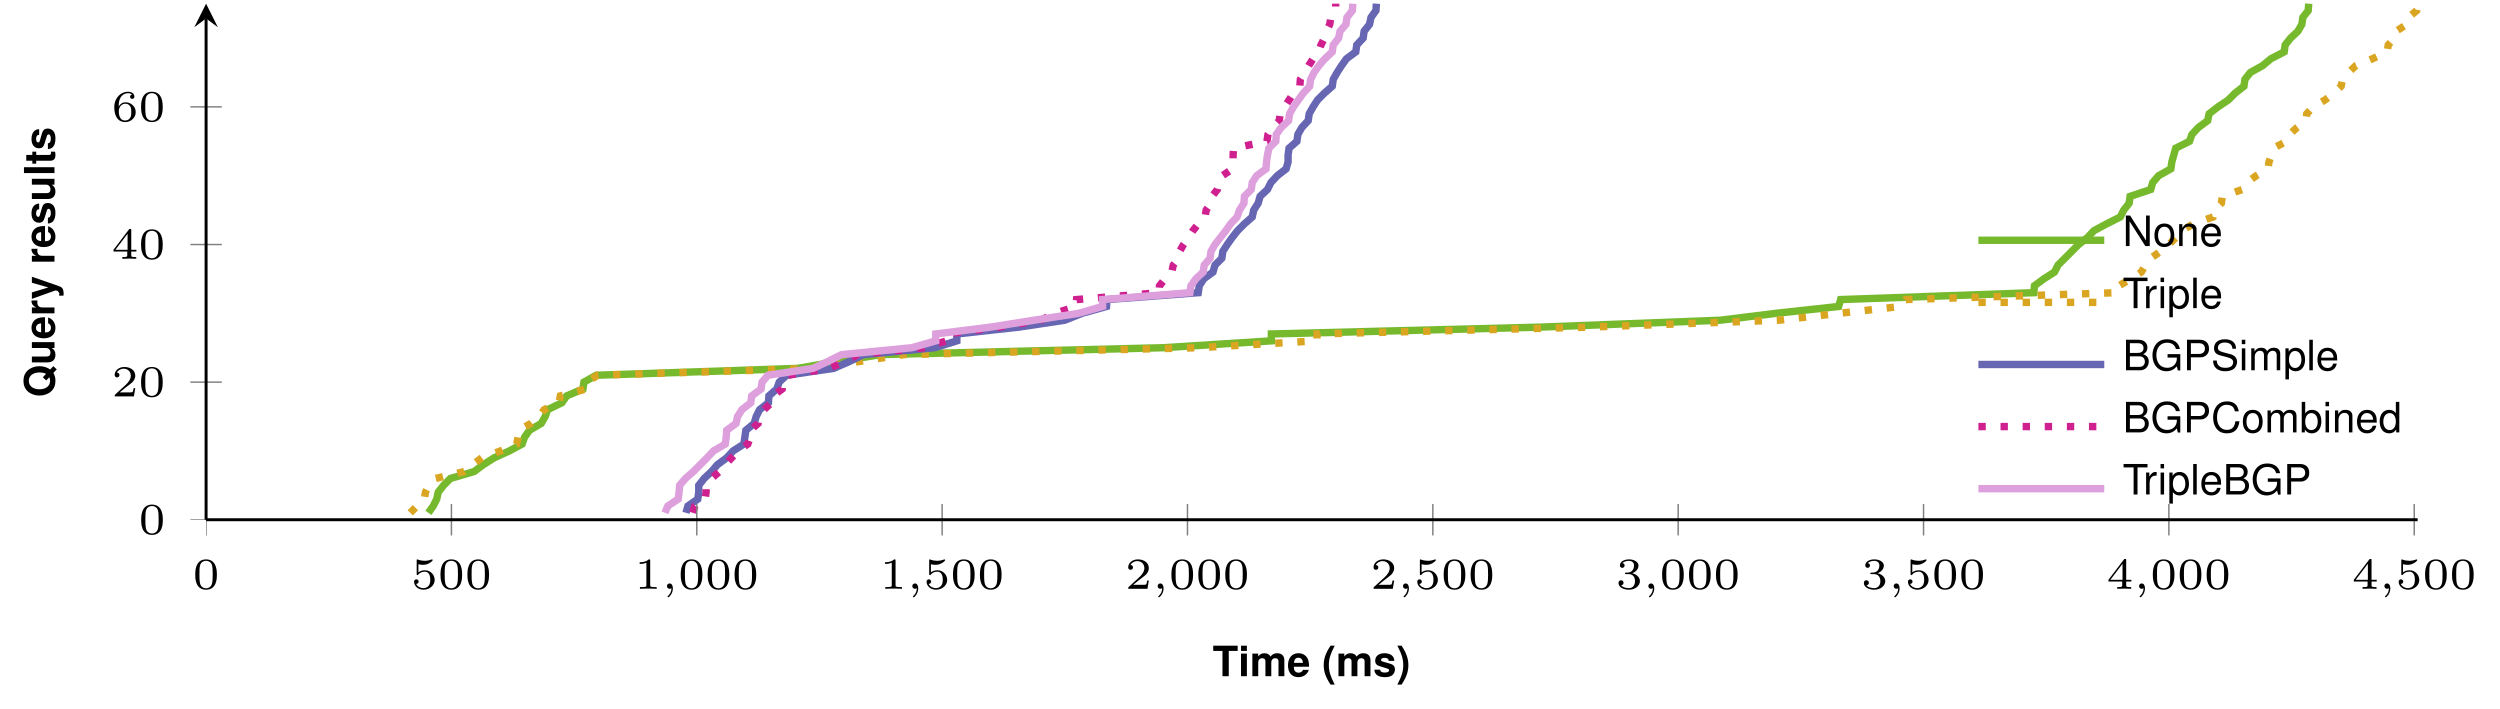
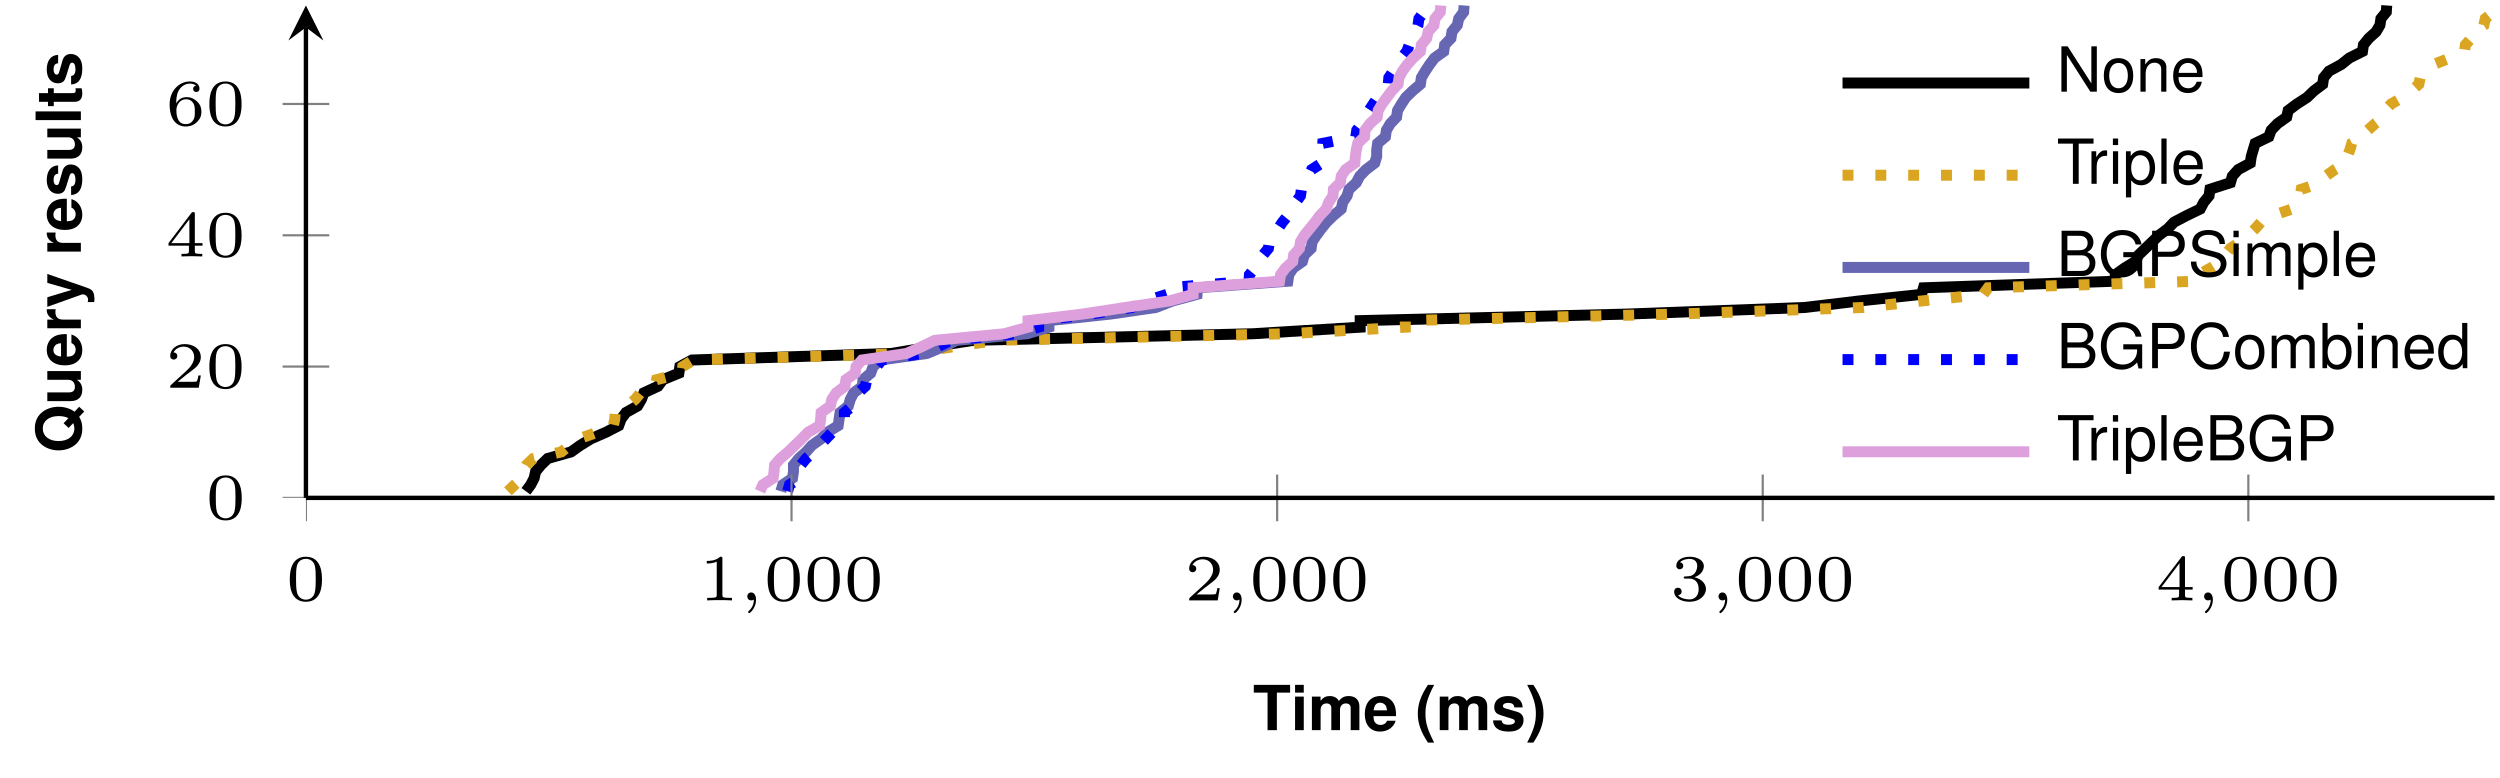
- <svg xmlns="http://www.w3.org/2000/svg" xmlns:xlink="http://www.w3.org/1999/xlink" height="95.735pt" version="1.1" viewBox="0 -95.735 337.863 95.735" width="337.863pt">
+ <svg xmlns="http://www.w3.org/2000/svg" xmlns:xlink="http://www.w3.org/1999/xlink" height="70.823pt" version="1.1" viewBox="0 -70.823 227.603 70.823" width="227.603pt">
  <defs>
    <clipPath id="clip1">
-       <path d="M27.852 116.239H326.734V-236.968H27.852" />
+       <path d="M27.852 116.235H227.106V-212.054H27.852" />
    </clipPath>
    <clipPath id="clip2">
-       <path d="M-113.891 -25.496V-95.238H468.477V-25.496" />
+       <path d="M-113.879 -25.496V-70.324H368.84V-25.496" />
    </clipPath>
    <path d="M1.148 -4.124C0.498 -3.146 0.226 -2.365 0.226 -1.499C0.226 -0.628 0.498 0.153 1.148 1.131H1.714C1.115 -0.034 0.922 -0.668 0.922 -1.499C0.922 -2.325 1.115 -2.97 1.714 -4.124H1.148Z" id="g1-40" />
    <path d="M0.69 1.131C1.341 0.153 1.612 -0.628 1.612 -1.494C1.612 -2.365 1.341 -3.146 0.69 -4.124H0.124C0.724 -2.959 0.917 -2.325 0.917 -1.494C0.917 -0.668 0.724 -0.023 0.124 1.131H0.69Z" id="g1-41" />
    <path d="M3.762 -0.583C4.039 -0.922 4.215 -1.488 4.215 -2.042C4.215 -2.648 4 -3.23 3.638 -3.621C3.281 -4.005 2.817 -4.192 2.229 -4.192S1.177 -4.005 0.82 -3.621C0.458 -3.23 0.243 -2.648 0.243 -2.031S0.458 -0.832 0.82 -0.441C1.177 -0.057 1.646 0.13 2.229 0.13C2.653 0.13 2.97 0.045 3.298 -0.153L3.785 0.306L4.215 -0.153L3.762 -0.583ZM2.716 -1.573L2.286 -1.115L2.721 -0.702C2.591 -0.634 2.404 -0.594 2.223 -0.594C1.544 -0.594 1.092 -1.165 1.092 -2.031S1.544 -3.468 2.229 -3.468C2.919 -3.468 3.366 -2.902 3.366 -2.025C3.366 -1.686 3.304 -1.38 3.179 -1.131L2.716 -1.573Z" id="g1-81" />
    <path d="M2.178 -3.417H3.383V-4.124H0.079V-3.417H1.33V0H2.178V-3.417Z" id="g1-84" />
    <path d="M2.965 -1.279C2.97 -1.346 2.97 -1.375 2.97 -1.414C2.97 -1.72 2.925 -2.003 2.851 -2.218C2.648 -2.772 2.155 -3.106 1.539 -3.106C0.662 -3.106 0.124 -2.472 0.124 -1.448C0.124 -0.47 0.656 0.13 1.522 0.13C2.206 0.13 2.761 -0.26 2.936 -0.86H2.155C2.059 -0.617 1.839 -0.475 1.55 -0.475C1.324 -0.475 1.143 -0.571 1.03 -0.741C0.956 -0.854 0.928 -0.99 0.917 -1.279H2.965ZM0.928 -1.805C0.979 -2.269 1.177 -2.501 1.528 -2.501C1.726 -2.501 1.907 -2.404 2.02 -2.246C2.093 -2.133 2.127 -2.014 2.144 -1.805H0.928Z" id="g1-101" />
    <path d="M1.171 -3.055H0.379V0H1.171V-3.055ZM1.171 -4.124H0.379V-3.417H1.171V-4.124Z" id="g1-105" />
    <path d="M1.171 -4.124H0.379V0H1.171V-4.124Z" id="g1-108" />
    <path d="M0.339 -3.055V0H1.131V-1.833C1.131 -2.206 1.335 -2.433 1.675 -2.433C1.941 -2.433 2.105 -2.28 2.105 -2.037V0H2.897V-1.833C2.897 -2.206 3.1 -2.433 3.44 -2.433C3.706 -2.433 3.87 -2.28 3.87 -2.037V0H4.662V-2.161C4.662 -2.755 4.3 -3.106 3.689 -3.106C3.304 -3.106 3.032 -2.97 2.795 -2.653C2.648 -2.942 2.342 -3.106 1.963 -3.106C1.612 -3.106 1.386 -2.987 1.126 -2.676V-3.055H0.339Z" id="g1-109" />
    <path d="M0.356 -3.055V0H1.148V-1.624C1.148 -2.088 1.38 -2.32 1.844 -2.32C1.929 -2.32 1.986 -2.314 2.093 -2.297V-3.1C2.048 -3.106 2.02 -3.106 1.997 -3.106C1.635 -3.106 1.318 -2.868 1.148 -2.455V-3.055H0.356Z" id="g1-114" />
    <path d="M2.857 -2.071C2.846 -2.716 2.348 -3.106 1.528 -3.106C0.752 -3.106 0.272 -2.716 0.272 -2.088C0.272 -1.884 0.334 -1.709 0.441 -1.59C0.549 -1.482 0.645 -1.431 0.939 -1.335L1.884 -1.041C2.082 -0.979 2.15 -0.917 2.15 -0.792C2.15 -0.605 1.929 -0.492 1.561 -0.492C1.358 -0.492 1.194 -0.532 1.092 -0.6C1.007 -0.662 0.973 -0.724 0.939 -0.888H0.164C0.187 -0.221 0.679 0.13 1.607 0.13C2.031 0.13 2.354 0.04 2.58 -0.141S2.942 -0.605 2.942 -0.905C2.942 -1.301 2.744 -1.556 2.342 -1.675L1.341 -1.963C1.12 -2.031 1.064 -2.076 1.064 -2.201C1.064 -2.37 1.245 -2.484 1.522 -2.484C1.901 -2.484 2.088 -2.348 2.093 -2.071H2.857Z" id="g1-115" />
    <path d="M1.703 -2.993H1.262V-3.813H0.47V-2.993H0.079V-2.467H0.47V-0.588C0.47 -0.107 0.724 0.13 1.245 0.13C1.42 0.13 1.561 0.113 1.703 0.068V-0.487C1.624 -0.475 1.578 -0.47 1.522 -0.47C1.313 -0.47 1.262 -0.532 1.262 -0.803V-2.467H1.703V-2.993Z" id="g1-116" />
    <path d="M3.061 0V-3.055H2.269V-1.143C2.269 -0.781 2.014 -0.543 1.629 -0.543C1.29 -0.543 1.12 -0.724 1.12 -1.092V-3.055H0.328V-0.928C0.328 -0.255 0.702 0.13 1.352 0.13C1.765 0.13 2.042 -0.023 2.269 -0.362V0H3.061Z" id="g1-117" />
    <path d="M2.229 -3.055L1.595 -0.832L0.922 -3.055H0.051L1.188 0.124V0.13V0.147C1.188 0.436 0.973 0.656 0.696 0.656C0.634 0.656 0.588 0.651 0.487 0.622V1.216C0.605 1.233 0.673 1.239 0.769 1.239C0.967 1.239 1.205 1.199 1.341 1.143C1.561 1.052 1.658 0.922 1.788 0.56L3.044 -3.055H2.229Z" id="g1-121" />
    <path d="M1.375 -0.084C1.375 0.484 1.076 0.813 0.927 0.944C0.867 1.004 0.849 1.016 0.849 1.052C0.849 1.106 0.903 1.16 0.95 1.16C1.034 1.16 1.572 0.681 1.572 -0.054C1.572 -0.43 1.417 -0.723 1.13 -0.723C0.897 -0.723 0.771 -0.538 0.771 -0.365C0.771 -0.185 0.897 0 1.136 0C1.225 0 1.309 -0.024 1.375 -0.084Z" id="g2-59" />
+     <path d="M3.288 -1.907C3.288 -2.343 3.288 -3.975 1.823 -3.975S0.359 -2.343 0.359 -1.907C0.359 -1.476 0.359 0.126 1.823 0.126S3.288 -1.476 3.288 -1.907ZM1.823 -0.066C1.572 -0.066 1.166 -0.185 1.022 -0.681C0.927 -1.028 0.927 -1.614 0.927 -1.985C0.927 -2.385 0.927 -2.845 1.01 -3.168C1.16 -3.706 1.614 -3.784 1.823 -3.784C2.098 -3.784 2.493 -3.652 2.624 -3.198C2.714 -2.881 2.72 -2.445 2.72 -1.985C2.72 -1.602 2.72 -0.998 2.618 -0.664C2.451 -0.143 2.02 -0.066 1.823 -0.066Z" id="g3-48" />
+     <path d="M2.146 -3.796C2.146 -3.975 2.122 -3.975 1.943 -3.975C1.548 -3.593 0.938 -3.593 0.723 -3.593V-3.359C0.879 -3.359 1.273 -3.359 1.632 -3.527V-0.508C1.632 -0.311 1.632 -0.233 1.016 -0.233H0.759V0C1.088 -0.024 1.554 -0.024 1.889 -0.024S2.69 -0.024 3.019 0V-0.233H2.762C2.146 -0.233 2.146 -0.311 2.146 -0.508V-3.796Z" id="g3-49" />
+     <path d="M3.216 -1.118H2.995C2.983 -1.034 2.923 -0.64 2.833 -0.574C2.792 -0.538 2.307 -0.538 2.224 -0.538H1.106L1.871 -1.16C2.074 -1.321 2.606 -1.704 2.792 -1.883C2.971 -2.062 3.216 -2.367 3.216 -2.792C3.216 -3.539 2.54 -3.975 1.739 -3.975C0.968 -3.975 0.43 -3.467 0.43 -2.905C0.43 -2.6 0.687 -2.564 0.753 -2.564C0.903 -2.564 1.076 -2.672 1.076 -2.887C1.076 -3.019 0.998 -3.21 0.735 -3.21C0.873 -3.515 1.237 -3.742 1.65 -3.742C2.277 -3.742 2.612 -3.276 2.612 -2.792C2.612 -2.367 2.331 -1.931 1.913 -1.548L0.496 -0.251C0.436 -0.191 0.43 -0.185 0.43 0H3.031L3.216 -1.118Z" id="g3-50" />
+     <path d="M1.757 -1.985C2.265 -1.985 2.606 -1.644 2.606 -1.034C2.606 -0.377 2.212 -0.09 1.775 -0.09C1.614 -0.09 0.998 -0.126 0.729 -0.472C0.962 -0.496 1.058 -0.652 1.058 -0.813C1.058 -1.016 0.915 -1.154 0.717 -1.154C0.556 -1.154 0.377 -1.052 0.377 -0.801C0.377 -0.209 1.034 0.126 1.793 0.126C2.678 0.126 3.27 -0.442 3.27 -1.034C3.27 -1.47 2.935 -1.931 2.224 -2.11C2.696 -2.265 3.078 -2.648 3.078 -3.138C3.078 -3.616 2.517 -3.975 1.799 -3.975C1.1 -3.975 0.568 -3.652 0.568 -3.162C0.568 -2.905 0.765 -2.833 0.885 -2.833C1.04 -2.833 1.201 -2.941 1.201 -3.15C1.201 -3.335 1.07 -3.443 0.909 -3.467C1.19 -3.778 1.734 -3.778 1.787 -3.778C2.092 -3.778 2.475 -3.634 2.475 -3.138C2.475 -2.809 2.289 -2.236 1.692 -2.2C1.584 -2.194 1.423 -2.182 1.369 -2.182C1.309 -2.176 1.243 -2.17 1.243 -2.08C1.243 -1.985 1.309 -1.985 1.411 -1.985H1.757Z" id="g3-51" />
+     <path d="M3.371 -0.98V-1.213H2.672V-3.856C2.672 -3.993 2.672 -4.035 2.523 -4.035C2.415 -4.035 2.403 -4.017 2.349 -3.945L0.275 -1.213V-0.98H2.134V-0.502C2.134 -0.305 2.134 -0.233 1.632 -0.233H1.459V0C1.578 -0.006 2.14 -0.024 2.403 -0.024S3.228 -0.006 3.347 0V-0.233H3.174C2.672 -0.233 2.672 -0.305 2.672 -0.502V-0.98H3.371ZM2.176 -3.383V-1.213H0.532L2.176 -3.383Z" id="g3-52" />
+     <path d="M0.974 -1.979C0.98 -2.277 0.992 -2.774 1.201 -3.144C1.465 -3.599 1.859 -3.778 2.218 -3.778C2.355 -3.778 2.63 -3.754 2.774 -3.587C2.552 -3.551 2.517 -3.395 2.517 -3.3C2.517 -3.144 2.624 -3.013 2.803 -3.013S3.096 -3.126 3.096 -3.312C3.096 -3.676 2.821 -3.975 2.212 -3.975C1.285 -3.975 0.377 -3.168 0.377 -1.895C0.377 -0.442 1.052 0.126 1.841 0.126C2.074 0.126 2.481 0.09 2.845 -0.263C3.037 -0.454 3.27 -0.693 3.27 -1.219C3.27 -1.423 3.246 -1.805 2.881 -2.146C2.672 -2.337 2.409 -2.546 1.901 -2.546C1.482 -2.546 1.178 -2.331 0.974 -1.979ZM1.835 -0.09C0.992 -0.09 0.992 -1.118 0.992 -1.351C0.992 -1.865 1.333 -2.355 1.871 -2.355C2.182 -2.355 2.361 -2.23 2.505 -2.038C2.672 -1.805 2.672 -1.536 2.672 -1.219C2.672 -0.807 2.66 -0.604 2.457 -0.365C2.313 -0.185 2.122 -0.09 1.835 -0.09Z" id="g3-54" />
    <path d="M0.447 0H2.308C2.699 0 2.987 -0.107 3.208 -0.345C3.411 -0.56 3.525 -0.854 3.525 -1.177C3.525 -1.675 3.298 -1.974 2.772 -2.178C3.146 -2.354 3.344 -2.659 3.344 -3.078C3.344 -3.378 3.23 -3.643 3.015 -3.836C2.8 -4.034 2.518 -4.124 2.122 -4.124H0.447V0ZM0.973 -2.348V-3.66H1.991C2.286 -3.66 2.45 -3.621 2.591 -3.513C2.738 -3.4 2.817 -3.23 2.817 -3.004C2.817 -2.783 2.738 -2.608 2.591 -2.495C2.45 -2.387 2.286 -2.348 1.991 -2.348H0.973ZM0.973 -0.464V-1.884H2.257C2.512 -1.884 2.682 -1.822 2.806 -1.686C2.931 -1.556 2.998 -1.375 2.998 -1.171C2.998 -0.973 2.931 -0.792 2.806 -0.662C2.682 -0.526 2.512 -0.464 2.257 -0.464H0.973Z" id="g5-66" />
    <path d="M3.745 -2.846C3.581 -3.751 3.061 -4.192 2.155 -4.192C1.601 -4.192 1.154 -4.017 0.849 -3.677C0.475 -3.27 0.272 -2.682 0.272 -2.014C0.272 -1.335 0.481 -0.752 0.871 -0.351C1.188 -0.023 1.595 0.13 2.133 0.13C3.14 0.13 3.706 -0.413 3.83 -1.505H3.287C3.242 -1.222 3.185 -1.03 3.1 -0.866C2.931 -0.526 2.58 -0.334 2.139 -0.334C1.318 -0.334 0.798 -0.99 0.798 -2.02C0.798 -3.078 1.296 -3.728 2.093 -3.728C2.427 -3.728 2.738 -3.626 2.908 -3.468C3.061 -3.327 3.146 -3.151 3.208 -2.846H3.745Z" id="g5-67" />
    <path d="M4.011 -2.178H2.291V-1.714H3.547V-1.601C3.547 -0.866 3.004 -0.334 2.252 -0.334C1.833 -0.334 1.454 -0.487 1.211 -0.752C0.939 -1.047 0.775 -1.539 0.775 -2.048C0.775 -3.061 1.352 -3.728 2.223 -3.728C2.851 -3.728 3.304 -3.406 3.417 -2.874H3.955C3.807 -3.711 3.174 -4.192 2.229 -4.192C1.726 -4.192 1.318 -4.062 0.996 -3.796C0.52 -3.4 0.249 -2.761 0.249 -2.02C0.249 -0.752 1.024 0.13 2.139 0.13C2.699 0.13 3.146 -0.079 3.547 -0.526L3.677 0.023H4.011V-2.178Z" id="g5-71" />
    <path d="M3.655 -4.124H3.157V-0.752L1.001 -4.124H0.43V0H0.928V-3.344L3.061 0H3.655V-4.124Z" id="g5-78" />
    <path d="M1.041 -1.748H2.337C2.659 -1.748 2.914 -1.844 3.134 -2.042C3.383 -2.269 3.491 -2.535 3.491 -2.914C3.491 -3.689 3.032 -4.124 2.218 -4.124H0.515V0H1.041V-1.748ZM1.041 -2.212V-3.66H2.139C2.642 -3.66 2.942 -3.389 2.942 -2.936S2.642 -2.212 2.139 -2.212H1.041Z" id="g5-80" />
    <path d="M3.372 -2.914C3.366 -3.723 2.812 -4.192 1.861 -4.192C0.956 -4.192 0.396 -3.728 0.396 -2.981C0.396 -2.478 0.662 -2.161 1.205 -2.02L2.229 -1.748C2.75 -1.612 2.987 -1.403 2.987 -1.081C2.987 -0.86 2.868 -0.634 2.693 -0.509C2.529 -0.396 2.269 -0.334 1.935 -0.334C1.488 -0.334 1.182 -0.441 0.984 -0.679C0.832 -0.86 0.764 -1.058 0.769 -1.313H0.272C0.277 -0.933 0.351 -0.685 0.515 -0.458C0.798 -0.074 1.273 0.13 1.901 0.13C2.393 0.13 2.795 0.017 3.061 -0.187C3.338 -0.407 3.513 -0.775 3.513 -1.131C3.513 -1.641 3.196 -2.014 2.636 -2.167L1.601 -2.444C1.103 -2.58 0.922 -2.738 0.922 -3.055C0.922 -3.474 1.29 -3.751 1.844 -3.751C2.501 -3.751 2.868 -3.451 2.874 -2.914H3.372Z" id="g5-83" />
    <path d="M2.003 -3.66H3.355V-4.124H0.119V-3.66H1.477V0H2.003V-3.66Z" id="g5-84" />
    <path d="M0.306 -4.124V0H0.73V-0.379C0.956 -0.034 1.256 0.13 1.669 0.13C2.45 0.13 2.959 -0.509 2.959 -1.494C2.959 -2.455 2.472 -3.049 1.692 -3.049C1.284 -3.049 0.996 -2.897 0.775 -2.563V-4.124H0.306ZM1.601 -2.608C2.127 -2.608 2.467 -2.15 2.467 -1.443C2.467 -0.769 2.116 -0.311 1.601 -0.311C1.103 -0.311 0.775 -0.764 0.775 -1.46S1.103 -2.608 1.601 -2.608Z" id="g5-98" />
    <path d="M2.8 -4.124H2.331V-2.591C2.133 -2.891 1.816 -3.049 1.42 -3.049C0.651 -3.049 0.147 -2.433 0.147 -1.488C0.147 -0.487 0.639 0.13 1.437 0.13C1.844 0.13 2.127 -0.023 2.382 -0.39V0H2.8V-4.124ZM1.499 -2.608C2.008 -2.608 2.331 -2.155 2.331 -1.448C2.331 -0.764 2.003 -0.311 1.505 -0.311C0.984 -0.311 0.639 -0.769 0.639 -1.46S0.984 -2.608 1.499 -2.608Z" id="g5-100" />
    <path d="M2.902 -1.324C2.902 -1.776 2.868 -2.048 2.783 -2.269C2.591 -2.755 2.139 -3.049 1.584 -3.049C0.758 -3.049 0.226 -2.416 0.226 -1.443S0.741 0.13 1.573 0.13C2.252 0.13 2.721 -0.255 2.84 -0.9H2.365C2.235 -0.509 1.969 -0.306 1.59 -0.306C1.29 -0.306 1.035 -0.441 0.877 -0.69C0.764 -0.86 0.724 -1.03 0.718 -1.324H2.902ZM0.73 -1.709C0.769 -2.257 1.103 -2.614 1.578 -2.614C2.042 -2.614 2.399 -2.229 2.399 -1.742C2.399 -1.731 2.399 -1.72 2.393 -1.709H0.73Z" id="g5-101" />
    <path d="M0.849 -2.965H0.379V0H0.849V-2.965ZM0.849 -4.124H0.373V-3.53H0.849V-4.124Z" id="g5-105" />
    <path d="M0.86 -4.124H0.385V0H0.86V-4.124Z" id="g5-108" />
    <path d="M0.396 -2.965V0H0.871V-1.861C0.871 -2.291 1.182 -2.636 1.567 -2.636C1.918 -2.636 2.116 -2.421 2.116 -2.042V0H2.591V-1.861C2.591 -2.291 2.902 -2.636 3.287 -2.636C3.632 -2.636 3.836 -2.416 3.836 -2.042V0H4.311V-2.223C4.311 -2.755 4.005 -3.049 3.451 -3.049C3.055 -3.049 2.817 -2.931 2.54 -2.597C2.365 -2.914 2.127 -3.049 1.742 -3.049C1.346 -3.049 1.086 -2.902 0.832 -2.546V-2.965H0.396Z" id="g5-109" />
    <path d="M0.396 -2.965V0H0.871V-1.635C0.871 -2.24 1.188 -2.636 1.675 -2.636C2.048 -2.636 2.286 -2.41 2.286 -2.054V0H2.755V-2.24C2.755 -2.733 2.387 -3.049 1.816 -3.049C1.375 -3.049 1.092 -2.88 0.832 -2.467V-2.965H0.396Z" id="g5-110" />
    <path d="M1.539 -3.049C0.707 -3.049 0.204 -2.455 0.204 -1.46S0.702 0.13 1.544 0.13C2.376 0.13 2.885 -0.464 2.885 -1.437C2.885 -2.461 2.393 -3.049 1.539 -3.049ZM1.544 -2.614C2.076 -2.614 2.393 -2.178 2.393 -1.443C2.393 -0.747 2.065 -0.306 1.544 -0.306C1.018 -0.306 0.696 -0.741 0.696 -1.46C0.696 -2.172 1.018 -2.614 1.544 -2.614Z" id="g5-111" />
    <path d="M0.306 1.233H0.781V-0.311C1.03 -0.006 1.307 0.13 1.692 0.13C2.455 0.13 2.959 -0.487 2.959 -1.431C2.959 -2.427 2.472 -3.049 1.686 -3.049C1.284 -3.049 0.962 -2.868 0.741 -2.518V-2.965H0.306V1.233ZM1.607 -2.608C2.127 -2.608 2.467 -2.15 2.467 -1.443C2.467 -0.769 2.122 -0.311 1.607 -0.311C1.109 -0.311 0.781 -0.764 0.781 -1.46S1.109 -2.608 1.607 -2.608Z" id="g5-112" />
    <path d="M0.39 -2.965V0H0.866V-1.539C0.866 -1.963 0.973 -2.24 1.199 -2.404C1.346 -2.512 1.488 -2.546 1.816 -2.552V-3.032C1.737 -3.044 1.697 -3.049 1.635 -3.049C1.33 -3.049 1.098 -2.868 0.826 -2.427V-2.965H0.39Z" id="g5-114" />
-     <path d="M3.288 -1.907C3.288 -2.343 3.288 -3.975 1.823 -3.975S0.359 -2.343 0.359 -1.907C0.359 -1.476 0.359 0.126 1.823 0.126S3.288 -1.476 3.288 -1.907ZM1.823 -0.066C1.572 -0.066 1.166 -0.185 1.022 -0.681C0.927 -1.028 0.927 -1.614 0.927 -1.985C0.927 -2.385 0.927 -2.845 1.01 -3.168C1.16 -3.706 1.614 -3.784 1.823 -3.784C2.098 -3.784 2.493 -3.652 2.624 -3.198C2.714 -2.881 2.72 -2.445 2.72 -1.985C2.72 -1.602 2.72 -0.998 2.618 -0.664C2.451 -0.143 2.02 -0.066 1.823 -0.066Z" id="g3-48" />
-     <path d="M2.146 -3.796C2.146 -3.975 2.122 -3.975 1.943 -3.975C1.548 -3.593 0.938 -3.593 0.723 -3.593V-3.359C0.879 -3.359 1.273 -3.359 1.632 -3.527V-0.508C1.632 -0.311 1.632 -0.233 1.016 -0.233H0.759V0C1.088 -0.024 1.554 -0.024 1.889 -0.024S2.69 -0.024 3.019 0V-0.233H2.762C2.146 -0.233 2.146 -0.311 2.146 -0.508V-3.796Z" id="g3-49" />
-     <path d="M3.216 -1.118H2.995C2.983 -1.034 2.923 -0.64 2.833 -0.574C2.792 -0.538 2.307 -0.538 2.224 -0.538H1.106L1.871 -1.16C2.074 -1.321 2.606 -1.704 2.792 -1.883C2.971 -2.062 3.216 -2.367 3.216 -2.792C3.216 -3.539 2.54 -3.975 1.739 -3.975C0.968 -3.975 0.43 -3.467 0.43 -2.905C0.43 -2.6 0.687 -2.564 0.753 -2.564C0.903 -2.564 1.076 -2.672 1.076 -2.887C1.076 -3.019 0.998 -3.21 0.735 -3.21C0.873 -3.515 1.237 -3.742 1.65 -3.742C2.277 -3.742 2.612 -3.276 2.612 -2.792C2.612 -2.367 2.331 -1.931 1.913 -1.548L0.496 -0.251C0.436 -0.191 0.43 -0.185 0.43 0H3.031L3.216 -1.118Z" id="g3-50" />
-     <path d="M1.757 -1.985C2.265 -1.985 2.606 -1.644 2.606 -1.034C2.606 -0.377 2.212 -0.09 1.775 -0.09C1.614 -0.09 0.998 -0.126 0.729 -0.472C0.962 -0.496 1.058 -0.652 1.058 -0.813C1.058 -1.016 0.915 -1.154 0.717 -1.154C0.556 -1.154 0.377 -1.052 0.377 -0.801C0.377 -0.209 1.034 0.126 1.793 0.126C2.678 0.126 3.27 -0.442 3.27 -1.034C3.27 -1.47 2.935 -1.931 2.224 -2.11C2.696 -2.265 3.078 -2.648 3.078 -3.138C3.078 -3.616 2.517 -3.975 1.799 -3.975C1.1 -3.975 0.568 -3.652 0.568 -3.162C0.568 -2.905 0.765 -2.833 0.885 -2.833C1.04 -2.833 1.201 -2.941 1.201 -3.15C1.201 -3.335 1.07 -3.443 0.909 -3.467C1.19 -3.778 1.734 -3.778 1.787 -3.778C2.092 -3.778 2.475 -3.634 2.475 -3.138C2.475 -2.809 2.289 -2.236 1.692 -2.2C1.584 -2.194 1.423 -2.182 1.369 -2.182C1.309 -2.176 1.243 -2.17 1.243 -2.08C1.243 -1.985 1.309 -1.985 1.411 -1.985H1.757Z" id="g3-51" />
-     <path d="M3.371 -0.98V-1.213H2.672V-3.856C2.672 -3.993 2.672 -4.035 2.523 -4.035C2.415 -4.035 2.403 -4.017 2.349 -3.945L0.275 -1.213V-0.98H2.134V-0.502C2.134 -0.305 2.134 -0.233 1.632 -0.233H1.459V0C1.578 -0.006 2.14 -0.024 2.403 -0.024S3.228 -0.006 3.347 0V-0.233H3.174C2.672 -0.233 2.672 -0.305 2.672 -0.502V-0.98H3.371ZM2.176 -3.383V-1.213H0.532L2.176 -3.383Z" id="g3-52" />
-     <path d="M1.016 -3.318C1.213 -3.264 1.423 -3.24 1.626 -3.24C1.757 -3.24 2.092 -3.24 2.469 -3.449C2.57 -3.509 2.941 -3.754 2.941 -3.879C2.941 -3.957 2.881 -3.975 2.857 -3.975C2.839 -3.975 2.833 -3.975 2.768 -3.951C2.552 -3.868 2.248 -3.784 1.859 -3.784C1.566 -3.784 1.243 -3.838 0.974 -3.939C0.915 -3.963 0.891 -3.975 0.867 -3.975C0.783 -3.975 0.783 -3.909 0.783 -3.814V-2.02C0.783 -1.919 0.783 -1.847 0.891 -1.847C0.944 -1.847 0.962 -1.871 1.004 -1.919C1.154 -2.11 1.417 -2.313 1.883 -2.313C2.618 -2.313 2.618 -1.417 2.618 -1.225C2.618 -0.992 2.6 -0.658 2.403 -0.412C2.218 -0.185 1.943 -0.09 1.686 -0.09C1.273 -0.09 0.861 -0.317 0.717 -0.664C1.01 -0.669 1.046 -0.903 1.046 -0.974C1.046 -1.136 0.921 -1.279 0.735 -1.279C0.681 -1.279 0.43 -1.249 0.43 -0.95C0.43 -0.4 0.95 0.126 1.704 0.126C2.523 0.126 3.216 -0.454 3.216 -1.201C3.216 -1.883 2.666 -2.505 1.895 -2.505C1.506 -2.505 1.207 -2.379 1.016 -2.218V-3.318Z" id="g3-53" />
-     <path d="M0.974 -1.979C0.98 -2.277 0.992 -2.774 1.201 -3.144C1.465 -3.599 1.859 -3.778 2.218 -3.778C2.355 -3.778 2.63 -3.754 2.774 -3.587C2.552 -3.551 2.517 -3.395 2.517 -3.3C2.517 -3.144 2.624 -3.013 2.803 -3.013S3.096 -3.126 3.096 -3.312C3.096 -3.676 2.821 -3.975 2.212 -3.975C1.285 -3.975 0.377 -3.168 0.377 -1.895C0.377 -0.442 1.052 0.126 1.841 0.126C2.074 0.126 2.481 0.09 2.845 -0.263C3.037 -0.454 3.27 -0.693 3.27 -1.219C3.27 -1.423 3.246 -1.805 2.881 -2.146C2.672 -2.337 2.409 -2.546 1.901 -2.546C1.482 -2.546 1.178 -2.331 0.974 -1.979ZM1.835 -0.09C0.992 -0.09 0.992 -1.118 0.992 -1.351C0.992 -1.865 1.333 -2.355 1.871 -2.355C2.182 -2.355 2.361 -2.23 2.505 -2.038C2.672 -1.805 2.672 -1.536 2.672 -1.219C2.672 -0.807 2.66 -0.604 2.457 -0.365C2.313 -0.185 2.122 -0.09 1.835 -0.09Z" id="g3-54" />
  </defs>
  <g id="page1">
-     <path d="M57.891 -26.426L58.555 -27.355L59.02 -28.285L59.219 -29.215L59.949 -30.145L60.875 -31.074L64.059 -32.004L65.32 -32.934L66.777 -33.863L68.832 -34.793L70.559 -35.723L70.891 -36.652L71.555 -37.582L73.144 -38.512L73.676 -39.441L74.008 -40.371L75.93 -41.305L76.594 -42.234L78.781 -43.164L78.914 -44.094L80.57 -45.023L107.828 -45.953L113.133 -46.883L119.035 -47.812L157.168 -48.742L171.82 -49.672V-50.602L208.297 -51.531L232.5 -52.461L239.996 -53.391L248.484 -54.32L248.75 -55.25L274.875 -56.18L274.941 -57.109L276.203 -58.043L277.66 -58.973L278.125 -59.902L279.055 -60.832L279.984 -61.762L280.91 -62.691L282.106 -63.621L282.969 -64.551L284.691 -65.481L286.547 -66.41L287.012 -67.34L287.742 -68.27L287.875 -69.199L290.66 -70.129L290.926 -71.059L291.719 -71.988L293.379 -72.918L293.512 -73.848L293.777 -74.781L294.043 -75.711L295.899 -76.641L296.231 -77.57L297.094 -78.5L298.352 -79.43L298.551 -80.359L299.746 -81.289L301.137 -82.219L302.066 -83.148L303.258 -84.078L303.391 -85.008L304.121 -85.938L305.781 -86.867L306.906 -87.797L308.699 -88.727L308.828 -89.656L309.559 -90.586L310.555 -91.52L311.086 -92.449L311.219 -93.379L311.945 -94.309L312.012 -95.238" fill="none" stroke="#76b92d" stroke-miterlimit="10.037" stroke-width="1" />
-     <path d="M55.438 -26.426L56.367 -27.355L57.363 -28.285L57.492 -29.215L57.957 -30.145L58.887 -31.074L62.734 -32.004L63.859 -32.934L65.121 -33.863L67.641 -34.793L69.828 -35.723L70.027 -36.652L70.094 -37.582L71.75 -38.512L72.812 -39.441L73.543 -40.371L75.531 -41.305L75.73 -42.234L79.18 -43.164L79.312 -44.094L80.769 -45.023L110.348 -45.953L116.117 -46.883L122.152 -47.812L161.941 -48.742L177.988 -49.672V-50.602L214.992 -51.531L240.457 -52.461L248.551 -53.391L256.906 -54.32L257.566 -55.25L286.215 -56.18L286.348 -57.109L287.941 -58.043L289.399 -58.973L289.93 -59.902L290.66 -60.832L291.984 -61.762L293.113 -62.691L294.043 -63.621L294.836 -64.551L296.43 -65.481L299.082 -66.41L299.281 -67.34L300.211 -68.27L300.34 -69.199L303.063 -70.129L303.656 -71.059L304.918 -71.988L306.508 -72.918L306.641 -73.848L306.973 -74.781L307.238 -75.711L309.027 -76.641L309.426 -77.57L310.422 -78.5L311.617 -79.43L311.746 -80.359L312.609 -81.289L314.203 -82.219L315.395 -83.148L316.391 -84.078L316.59 -85.008L317.387 -85.938L318.379 -86.867L320.633 -87.797L322.625 -88.727L322.758 -89.656L323.551 -90.586L323.816 -91.52L325.277 -92.449L325.477 -93.379L326.602 -94.309L326.734 -95.238" fill="none" stroke="#daa520" stroke-dasharray="0.996,1.993" stroke-miterlimit="10.037" stroke-width="1" />
-     <path d="M92.707 -26.426L92.973 -27.355L94.301 -28.285L94.434 -29.215V-30.145L95.16 -31.074L96.156 -32.004L96.953 -32.934L98.211 -33.863L99.074 -34.793L100.531 -35.723L100.664 -36.652L100.797 -37.582L101.926 -38.512L102.191 -39.441L102.656 -40.371L103.848 -41.305L103.914 -42.234L104.977 -43.164L105.309 -44.094L106.301 -45.023L112.668 -45.953L114.789 -46.883L116.715 -47.812L126.328 -48.742L129.313 -49.672V-50.602L137.734 -51.531L143.902 -52.461L146.223 -53.391L149.539 -54.32L149.606 -55.25L161.941 -56.18L162.074 -57.109L162.672 -58.043L163.93 -58.973L164.195 -59.902L165.125 -60.832L165.258 -61.762L165.856 -62.691L166.516 -63.621L167.246 -64.551L168.176 -65.481L169.234 -66.41L169.434 -67.34L170.031 -68.27L170.297 -69.199L171.293 -70.129L171.754 -71.059L172.617 -71.988L173.813 -72.918L174.078 -73.848V-74.781L174.211 -75.711L175.27 -76.641L175.402 -77.57L175.934 -78.5L176.797 -79.43L176.93 -80.359L177.457 -81.289L178.055 -82.219L178.984 -83.148L180.047 -84.078L180.18 -85.008L180.707 -85.938L181.305 -86.867L181.969 -87.797L183.227 -88.727L183.359 -89.656L184.223 -90.586L184.356 -91.52L185.086 -92.449L185.285 -93.379L185.949 -94.309L186.012 -95.238" fill="none" stroke="#6666b3" stroke-miterlimit="10.037" stroke-width="1" />
-     <path d="M93.637 -26.426L93.902 -27.355L95.293 -28.285L95.426 -29.215V-30.145L96.156 -31.074L97.219 -32.004L98.012 -32.934L98.875 -33.863L99.738 -34.793L101.062 -35.723L101.394 -36.652V-37.582L102.457 -38.512L102.59 -39.441L103.25 -40.371L104.246 -41.305L104.445 -42.234L105.707 -43.164L105.773 -44.094L106.5 -45.023L112.004 -45.953L114.129 -46.883L115.918 -47.812L124.871 -48.742L127.922 -49.672V-50.602L135.082 -51.531L140.652 -52.461L142.578 -53.391L145.43 -54.32L145.496 -55.25L156.637 -56.18L156.703 -57.109L157.43 -58.043L158.359 -58.973L158.559 -59.902L159.289 -60.832L159.422 -61.762L159.953 -62.691L160.613 -63.621L161.211 -64.551L161.941 -65.481L162.871 -66.41L163.004 -67.34L163.664 -68.27L163.797 -69.199L164.527 -70.129L164.727 -71.059L165.191 -71.988L166.582 -72.918L166.649 -73.848V-74.781L166.715 -75.711L171.227 -76.641L171.359 -77.57L172.02 -78.5L172.883 -79.43L173.016 -80.359L173.613 -81.289L174.211 -82.219L174.805 -83.148L175.668 -84.078L175.734 -85.008L176.332 -85.938L176.863 -86.867L177.457 -87.797L178.188 -88.727L178.52 -89.656L178.984 -90.586L179.25 -91.52L179.715 -92.449L179.848 -93.379L180.508 -94.309V-95.238" fill="none" stroke="#d02090" stroke-dasharray="0.996,1.993" stroke-miterlimit="10.037" stroke-width="1" />
-     <path d="M89.855 -26.426L90.254 -27.355L91.648 -28.285L91.777 -29.215L91.844 -30.145L92.641 -31.074L93.703 -32.004L94.629 -32.934L95.559 -33.863L96.422 -34.793L98.012 -35.723L98.144 -36.652L98.211 -37.582L99.473 -38.512L99.672 -39.441L100.266 -40.371L101.461 -41.305L101.594 -42.234L102.855 -43.164L102.988 -44.094L103.781 -45.023L109.883 -45.953L111.871 -46.883L113.73 -47.812L123.211 -48.742L126.461 -49.672V-50.602L133.891 -51.531L139.727 -52.461L145.762 -53.391L149.008 -54.32V-55.25L160.813 -56.18L160.945 -57.109L161.609 -58.043L162.606 -58.973L162.738 -59.902L163.531 -60.832L163.664 -61.762L164.195 -62.691L164.926 -63.621L165.656 -64.551L166.316 -65.481L167.18 -66.41L167.512 -67.34L168.109 -68.27L168.176 -69.199L169.102 -70.129L169.234 -71.059L169.832 -71.988L171.094 -72.918L171.16 -73.848L171.293 -74.781L171.492 -75.711L172.418 -76.641L172.484 -77.57L173.149 -78.5L174.145 -79.43L174.277 -80.359L174.805 -81.289L175.469 -82.219L176.133 -83.148L176.996 -84.078L177.129 -85.008L177.59 -85.938L178.254 -86.867L179.051 -87.797L180.047 -88.727L180.18 -89.656L180.906 -90.586L181.106 -91.52L181.902 -92.449L182.035 -93.379L182.766 -94.309L182.832 -95.238" fill="none" stroke="#dda0dd" stroke-miterlimit="10.037" stroke-width="1" />
-     <path clip-path="url(#clip1)" d="M27.852 -23.367V-27.621M61.008 -23.367V-27.621M94.168 -23.367V-27.621M127.324 -23.367V-27.621M160.481 -23.367V-27.621M193.641 -23.367V-27.621M226.797 -23.367V-27.621M259.957 -23.367V-27.621M293.113 -23.367V-27.621M326.27 -23.367V-27.621" fill="none" stroke="#808080" stroke-miterlimit="10.037" stroke-width="0.2" />
-     <path clip-path="url(#clip2)" d="M25.727 -25.496H29.977M25.727 -44.094H29.977M25.727 -62.691H29.977M25.727 -81.289H29.977" fill="none" stroke="#808080" stroke-miterlimit="10.037" stroke-width="0.2" />
-     <path d="M27.852 -25.496H326.734" fill="none" stroke="#000000" stroke-miterlimit="10.037" stroke-width="0.4" />
-     <path d="M27.852 -25.496V-93.246" fill="none" stroke="#000000" stroke-miterlimit="10.037" stroke-width="0.4" />
-     <path d="M27.852 -95.238L26.258 -92.051L27.852 -93.246L29.445 -92.051" />
+     <path d="M47.879 -26.094L48.32 -26.691L48.629 -27.289L48.762 -27.887L49.25 -28.484L49.867 -29.082L51.988 -29.68L52.828 -30.277L53.801 -30.875L55.172 -31.473L56.324 -32.07L56.543 -32.668L56.984 -33.266L58.047 -33.863L58.398 -34.461L58.621 -35.059L59.902 -35.656L60.344 -36.254L61.805 -36.852L61.895 -37.449L63 -38.047L81.168 -38.645L84.707 -39.242L88.641 -39.84L114.063 -40.438L123.832 -41.035V-41.633L148.149 -42.23L164.285 -42.828L169.281 -43.426L174.938 -44.023L175.117 -44.621L192.535 -45.219L192.578 -45.816L193.418 -46.414L194.391 -47.012L194.699 -47.609L195.32 -48.207L195.938 -48.805L196.559 -49.402L197.356 -50L197.93 -50.598L199.078 -51.199L200.316 -51.797L200.625 -52.395L201.113 -52.992L201.199 -53.59L203.059 -54.188L203.234 -54.785L203.766 -55.383L204.871 -55.98L204.957 -56.578L205.133 -57.176L205.313 -57.773L206.551 -58.371L206.77 -58.969L207.344 -59.566L208.184 -60.164L208.316 -60.762L209.113 -61.359L210.043 -61.957L210.66 -62.555L211.457 -63.152L211.547 -63.75L212.031 -64.348L213.137 -64.945L213.887 -65.543L215.082 -66.141L215.172 -66.738L215.656 -67.336L216.32 -67.934L216.672 -68.531L216.762 -69.129L217.25 -69.727L217.293 -70.324" fill="none" stroke="#000000" stroke-miterlimit="10.037" stroke-width="1" />
+     <path d="M46.242 -26.094L46.863 -26.691L47.523 -27.289L47.613 -27.887L47.922 -28.484L48.543 -29.082L51.105 -29.68L51.855 -30.277L52.695 -30.875L54.379 -31.473L55.836 -32.07L55.969 -32.668L56.012 -33.266L57.117 -33.863L57.824 -34.461L58.312 -35.059L59.637 -35.656L59.77 -36.254L62.07 -36.852L62.156 -37.449L63.129 -38.047L82.848 -38.645L86.695 -39.242L90.719 -39.84L117.246 -40.438L127.941 -41.035V-41.633L152.613 -42.23L169.59 -42.828L174.984 -43.426L180.555 -44.023L180.996 -44.621L200.094 -45.219L200.184 -45.816L201.242 -46.414L202.215 -47.012L202.57 -47.609L203.059 -48.207L203.941 -48.805L204.691 -49.402L205.313 -50L205.844 -50.598L206.902 -51.199L208.672 -51.797L208.805 -52.395L209.422 -52.992L209.512 -53.59L211.324 -54.188L211.723 -54.785L212.563 -55.383L213.621 -55.98L213.711 -56.578L213.934 -57.176L214.109 -57.773L215.305 -58.371L215.566 -58.969L216.231 -59.566L217.027 -60.164L217.117 -60.762L217.691 -61.359L218.75 -61.957L219.547 -62.555L220.211 -63.152L220.344 -63.75L220.875 -64.348L221.535 -64.945L223.039 -65.543L224.367 -66.141L224.453 -66.738L224.984 -67.336L225.16 -67.934L226.133 -68.531L226.266 -69.129L227.02 -69.727L227.106 -70.324" fill="none" stroke="#daa520" stroke-dasharray="0.996,1.993" stroke-miterlimit="10.037" stroke-width="1" />
+     <path d="M71.09 -26.094L71.266 -26.691L72.148 -27.289L72.238 -27.887V-28.484L72.723 -29.082L73.387 -29.68L73.918 -30.277L74.758 -30.875L75.332 -31.473L76.305 -32.07L76.394 -32.668L76.48 -33.266L77.234 -33.863L77.41 -34.461L77.719 -35.059L78.516 -35.656L78.559 -36.254L79.269 -36.852L79.488 -37.449L80.152 -38.047L84.394 -38.645L85.812 -39.242L87.094 -39.84L93.504 -40.438L95.492 -41.035V-41.633L101.109 -42.23L105.219 -42.828L106.766 -43.426L108.977 -44.023L109.019 -44.621L117.246 -45.219L117.332 -45.816L117.73 -46.414L118.57 -47.012L118.746 -47.609L119.367 -48.207L119.453 -48.805L119.852 -49.402L120.293 -50L120.781 -50.598L121.398 -51.199L122.109 -51.797L122.238 -52.395L122.637 -52.992L122.816 -53.59L123.477 -54.188L123.789 -54.785L124.363 -55.383L125.156 -55.98L125.336 -56.578V-57.176L125.422 -57.773L126.129 -58.371L126.219 -58.969L126.574 -59.566L127.148 -60.164L127.234 -60.762L127.59 -61.359L127.988 -61.957L128.606 -62.555L129.313 -63.152L129.402 -63.75L129.758 -64.348L130.152 -64.945L130.598 -65.543L131.438 -66.141L131.524 -66.738L132.098 -67.336L132.188 -67.934L132.672 -68.531L132.805 -69.129L133.25 -69.727L133.293 -70.324" fill="none" stroke="#6666b3" stroke-miterlimit="10.037" stroke-width="1" />
+     <path d="M71.707 -26.094L71.883 -26.691L72.812 -27.289L72.902 -27.887V-28.484L73.387 -29.082L74.094 -29.68L74.625 -30.277L75.199 -30.875L75.773 -31.473L76.66 -32.07L76.879 -32.668V-33.266L77.586 -33.863L77.676 -34.461L78.117 -35.059L78.781 -35.656L78.914 -36.254L79.754 -36.852L79.797 -37.449L80.285 -38.047L83.953 -38.645L85.367 -39.242L86.562 -39.84L92.531 -40.438L94.562 -41.035V-41.633L99.34 -42.23L103.055 -42.828L104.336 -43.426L106.234 -44.023L106.281 -44.621L113.707 -45.219L113.75 -45.816L114.238 -46.414L114.855 -47.012L114.988 -47.609L115.477 -48.207L115.562 -48.805L115.918 -49.402L116.359 -50L116.758 -50.598L117.246 -51.199L117.863 -51.797L117.953 -52.395L118.394 -52.992L118.48 -53.59L118.969 -54.188L119.102 -54.785L119.41 -55.383L120.34 -55.98L120.383 -56.578V-57.176L120.426 -57.773L123.434 -58.371L123.523 -58.969L123.965 -59.566L124.539 -60.164L124.629 -60.762L125.023 -61.359L125.422 -61.957L125.82 -62.555L126.394 -63.152L126.441 -63.75L126.84 -64.348L127.191 -64.945L127.59 -65.543L128.074 -66.141L128.297 -66.738L128.606 -67.336L128.785 -67.934L129.094 -68.531L129.18 -69.129L129.625 -69.727V-70.324" fill="none" stroke="#0000ff" stroke-dasharray="0.996,1.993" stroke-miterlimit="10.037" stroke-width="1" />
+     <path d="M69.188 -26.094L69.453 -26.691L70.383 -27.289L70.469 -27.887L70.516 -28.484L71.043 -29.082L71.75 -29.68L72.371 -30.277L72.988 -30.875L73.566 -31.473L74.625 -32.07L74.715 -32.668L74.758 -33.266L75.598 -33.863L75.73 -34.461L76.129 -35.059L76.926 -35.656L77.012 -36.254L77.852 -36.852L77.941 -37.449L78.473 -38.047L82.539 -38.645L83.867 -39.242L85.102 -39.84L91.426 -40.438L93.59 -41.035V-41.633L98.543 -42.23L102.434 -42.828L106.457 -43.426L108.625 -44.023V-44.621L116.492 -45.219L116.582 -45.816L117.023 -46.414L117.688 -47.012L117.773 -47.609L118.305 -48.207L118.394 -48.805L118.746 -49.402L119.234 -50L119.719 -50.598L120.164 -51.199L120.738 -51.797L120.957 -52.395L121.355 -52.992L121.398 -53.59L122.019 -54.188L122.109 -54.785L122.504 -55.383L123.344 -55.98L123.391 -56.578L123.477 -57.176L123.609 -57.773L124.23 -58.371L124.273 -58.969L124.715 -59.566L125.379 -60.164L125.469 -60.762L125.82 -61.359L126.262 -61.957L126.707 -62.555L127.281 -63.152L127.367 -63.75L127.68 -64.348L128.121 -64.945L128.652 -65.543L129.313 -66.141L129.402 -66.738L129.887 -67.336L130.02 -67.934L130.551 -68.531L130.641 -69.129L131.125 -69.727L131.172 -70.324" fill="none" stroke="#dda0dd" stroke-miterlimit="10.037" stroke-width="1" />
+     <path clip-path="url(#clip1)" d="M27.852 -23.367V-27.621M72.062 -23.367V-27.621M116.273 -23.367V-27.621M160.481 -23.367V-27.621M204.691 -23.367V-27.621" fill="none" stroke="#808080" stroke-miterlimit="10.037" stroke-width="0.2" />
+     <path clip-path="url(#clip2)" d="M25.727 -25.496H29.977M25.727 -37.449H29.977M25.727 -49.402H29.977M25.727 -61.359H29.977" fill="none" stroke="#808080" stroke-miterlimit="10.037" stroke-width="0.2" />
+     <path d="M27.852 -25.496H227.106" fill="none" stroke="#000000" stroke-miterlimit="10.037" stroke-width="0.4" />
+     <path d="M27.852 -25.496V-68.332" fill="none" stroke="#000000" stroke-miterlimit="10.037" stroke-width="0.4" />
+     <path d="M27.852 -70.324L26.258 -67.137L27.852 -68.332L29.445 -67.137" />
    <g transform="matrix(1 0 0 1 -29.6781 34.8269)">
      <use x="55.703" xlink:href="#g3-48" y="-50.989" />
    </g>
-     <g transform="matrix(1 0 0 1 -0.1733 34.8269)">
-       <use x="55.703" xlink:href="#g3-53" y="-50.989" />
-       <use x="59.342" xlink:href="#g3-48" y="-50.989" />
-       <use x="62.981" xlink:href="#g3-48" y="-50.989" />
-     </g>
-     <g transform="matrix(1 0 0 1 30.0234 34.8269)">
+     <g transform="matrix(1 0 0 1 7.9182 34.8269)">
      <use x="55.703" xlink:href="#g3-49" y="-50.989" />
      <use x="59.342" xlink:href="#g2-59" y="-50.989" />
      <use x="61.611" xlink:href="#g3-48" y="-50.989" />
      <use x="65.25" xlink:href="#g3-48" y="-50.989" />
      <use x="68.89" xlink:href="#g3-48" y="-50.989" />
    </g>
-     <g transform="matrix(1 0 0 1 63.1814 34.8269)">
-       <use x="55.703" xlink:href="#g3-49" y="-50.989" />
-       <use x="59.342" xlink:href="#g2-59" y="-50.989" />
-       <use x="61.611" xlink:href="#g3-53" y="-50.989" />
-       <use x="65.25" xlink:href="#g3-48" y="-50.989" />
-       <use x="68.89" xlink:href="#g3-48" y="-50.989" />
-     </g>
-     <g transform="matrix(1 0 0 1 96.3394 34.8269)">
+     <g transform="matrix(1 0 0 1 52.1284 34.8269)">
      <use x="55.703" xlink:href="#g3-50" y="-50.989" />
      <use x="59.342" xlink:href="#g2-59" y="-50.989" />
      <use x="61.611" xlink:href="#g3-48" y="-50.989" />
      <use x="65.25" xlink:href="#g3-48" y="-50.989" />
      <use x="68.89" xlink:href="#g3-48" y="-50.989" />
    </g>
-     <g transform="matrix(1 0 0 1 129.496 34.8269)">
-       <use x="55.703" xlink:href="#g3-50" y="-50.989" />
-       <use x="59.342" xlink:href="#g2-59" y="-50.989" />
-       <use x="61.611" xlink:href="#g3-53" y="-50.989" />
-       <use x="65.25" xlink:href="#g3-48" y="-50.989" />
-       <use x="68.89" xlink:href="#g3-48" y="-50.989" />
-     </g>
-     <g transform="matrix(1 0 0 1 162.654 34.8269)">
+     <g transform="matrix(1 0 0 1 96.3394 34.8269)">
      <use x="55.703" xlink:href="#g3-51" y="-50.989" />
      <use x="59.342" xlink:href="#g2-59" y="-50.989" />
      <use x="61.611" xlink:href="#g3-48" y="-50.989" />
      <use x="65.25" xlink:href="#g3-48" y="-50.989" />
      <use x="68.89" xlink:href="#g3-48" y="-50.989" />
    </g>
-     <g transform="matrix(1 0 0 1 195.812 34.8269)">
-       <use x="55.703" xlink:href="#g3-51" y="-50.989" />
-       <use x="59.342" xlink:href="#g2-59" y="-50.989" />
-       <use x="61.611" xlink:href="#g3-53" y="-50.989" />
-       <use x="65.25" xlink:href="#g3-48" y="-50.989" />
-       <use x="68.89" xlink:href="#g3-48" y="-50.989" />
-     </g>
-     <g transform="matrix(1 0 0 1 228.97 34.8269)">
+     <g transform="matrix(1 0 0 1 140.549 34.8269)">
      <use x="55.703" xlink:href="#g3-52" y="-50.989" />
      <use x="59.342" xlink:href="#g2-59" y="-50.989" />
      <use x="61.611" xlink:href="#g3-48" y="-50.989" />
      <use x="65.25" xlink:href="#g3-48" y="-50.989" />
      <use x="68.89" xlink:href="#g3-48" y="-50.989" />
    </g>
-     <g transform="matrix(1 0 0 1 262.128 34.8269)">
-       <use x="55.703" xlink:href="#g3-52" y="-50.989" />
-       <use x="59.342" xlink:href="#g2-59" y="-50.989" />
-       <use x="61.611" xlink:href="#g3-53" y="-50.989" />
-       <use x="65.25" xlink:href="#g3-48" y="-50.989" />
-       <use x="68.89" xlink:href="#g3-48" y="-50.989" />
-     </g>
-     <g transform="matrix(1 0 0 1 -36.9844 27.4212)">
+     <g transform="matrix(1 0 0 1 -36.9843 27.4212)">
      <use x="55.703" xlink:href="#g3-48" y="-50.989" />
    </g>
-     <g transform="matrix(1 0 0 1 -40.6374 8.8231)">
+     <g transform="matrix(1 0 0 1 -40.6372 15.4663)">
      <use x="55.703" xlink:href="#g3-50" y="-50.989" />
      <use x="59.342" xlink:href="#g3-48" y="-50.989" />
    </g>
-     <g transform="matrix(1 0 0 1 -40.6374 -9.775)">
+     <g transform="matrix(1 0 0 1 -40.6372 3.5115)">
      <use x="55.703" xlink:href="#g3-52" y="-50.989" />
      <use x="59.342" xlink:href="#g3-48" y="-50.989" />
    </g>
-     <g transform="matrix(1 0 0 1 -40.6374 -28.3731)">
+     <g transform="matrix(1 0 0 1 -40.6372 -8.4434)">
      <use x="55.703" xlink:href="#g3-54" y="-50.989" />
      <use x="59.342" xlink:href="#g3-48" y="-50.989" />
    </g>
-     <g transform="matrix(1 0 0 1 108.18 46.6402)">
+     <g transform="matrix(1 0 0 1 58.3664 46.6402)">
      <use x="55.703" xlink:href="#g1-84" y="-50.989" />
      <use x="59.159" xlink:href="#g1-105" y="-50.989" />
      <use x="60.732" xlink:href="#g1-109" y="-50.989" />
      <use x="65.761" xlink:href="#g1-101" y="-50.989" />
      <use x="70.486" xlink:href="#g1-40" y="-50.989" />
      <use x="72.37" xlink:href="#g1-109" y="-50.989" />
      <use x="77.399" xlink:href="#g1-115" y="-50.989" />
      <use x="80.544" xlink:href="#g1-41" y="-50.989" />
    </g>
-     <g transform="matrix(0 -1 1 0 58.3511 13.6704)">
+     <g transform="matrix(0 -1 1 0 58.3511 26.1265)">
      <use x="55.703" xlink:href="#g1-81" y="-50.989" />
      <use x="60.104" xlink:href="#g1-117" y="-50.989" />
      <use x="63.561" xlink:href="#g1-101" y="-50.989" />
      <use x="66.706" xlink:href="#g1-114" y="-50.989" />
      <use x="68.964" xlink:href="#g1-121" y="-50.989" />
      <use x="73.688" xlink:href="#g1-114" y="-50.989" />
      <use x="75.889" xlink:href="#g1-101" y="-50.989" />
      <use x="79.034" xlink:href="#g1-115" y="-50.989" />
      <use x="82.18" xlink:href="#g1-117" y="-50.989" />
      <use x="85.636" xlink:href="#g1-108" y="-50.989" />
      <use x="87.209" xlink:href="#g1-116" y="-50.989" />
      <use x="89.093" xlink:href="#g1-115" y="-50.989" />
    </g>
-     <path d="M267.371 -63.266H275.875H284.382" fill="none" stroke="#76b92d" stroke-miterlimit="10.037" stroke-width="1" />
-     <g transform="matrix(1 0 0 1 213.164 22.0828)">
+     <path d="M167.746 -63.266H176.25H184.754" fill="none" stroke="#000000" stroke-miterlimit="10.037" stroke-width="1" />
+     <g transform="matrix(1 0 0 1 113.536 22.0828)">
      <use x="73.707" xlink:href="#g5-78" y="-84.563" />
      <use x="77.792" xlink:href="#g5-111" y="-84.563" />
      <use x="80.937" xlink:href="#g5-110" y="-84.563" />
      <use x="84.083" xlink:href="#g5-101" y="-84.563" />
    </g>
-     <path d="M267.371 -54.871H275.875H284.383" fill="none" stroke="#daa520" stroke-dasharray="0.996,1.993" stroke-miterlimit="10.037" stroke-width="1" />
-     <g transform="matrix(1 0 0 1 213.164 22.0828)">
+     <path d="M167.746 -54.871H176.25H184.754" fill="none" stroke="#daa520" stroke-dasharray="0.996,1.993" stroke-miterlimit="10.037" stroke-width="1" />
+     <g transform="matrix(1 0 0 1 113.536 22.0828)">
      <use x="73.707" xlink:href="#g5-84" y="-76.17" />
      <use x="76.482" xlink:href="#g5-114" y="-76.17" />
      <use x="78.451" xlink:href="#g5-105" y="-76.17" />
      <use x="79.707" xlink:href="#g5-112" y="-76.17" />
      <use x="82.853" xlink:href="#g5-108" y="-76.17" />
      <use x="84.109" xlink:href="#g5-101" y="-76.17" />
    </g>
-     <path d="M267.371 -46.477H275.875H284.383" fill="none" stroke="#6666b3" stroke-miterlimit="10.037" stroke-width="1" />
-     <g transform="matrix(1 0 0 1 213.164 22.0828)">
+     <path d="M167.746 -46.477H176.25H184.754" fill="none" stroke="#6666b3" stroke-miterlimit="10.037" stroke-width="1" />
+     <g transform="matrix(1 0 0 1 113.536 22.0828)">
      <use x="73.707" xlink:href="#g5-66" y="-67.776" />
      <use x="77.48" xlink:href="#g5-71" y="-67.776" />
      <use x="81.882" xlink:href="#g5-80" y="-67.776" />
      <use x="85.655" xlink:href="#g5-83" y="-67.776" />
      <use x="89.429" xlink:href="#g5-105" y="-67.776" />
      <use x="90.685" xlink:href="#g5-109" y="-67.776" />
      <use x="95.397" xlink:href="#g5-112" y="-67.776" />
      <use x="98.543" xlink:href="#g5-108" y="-67.776" />
      <use x="99.799" xlink:href="#g5-101" y="-67.776" />
    </g>
-     <path d="M267.371 -38.086H275.875H284.383" fill="none" stroke="#d02090" stroke-dasharray="0.996,1.993" stroke-miterlimit="10.037" stroke-width="1" />
-     <g transform="matrix(1 0 0 1 213.164 22.0828)">
+     <path d="M167.746 -38.086H176.25H184.754" fill="none" stroke="#0000ff" stroke-dasharray="0.996,1.993" stroke-miterlimit="10.037" stroke-width="1" />
+     <g transform="matrix(1 0 0 1 113.536 22.0828)">
      <use x="73.707" xlink:href="#g5-66" y="-59.383" />
      <use x="77.48" xlink:href="#g5-71" y="-59.383" />
      <use x="81.882" xlink:href="#g5-80" y="-59.383" />
      <use x="85.655" xlink:href="#g5-67" y="-59.383" />
      <use x="89.74" xlink:href="#g5-111" y="-59.383" />
      <use x="92.886" xlink:href="#g5-109" y="-59.383" />
      <use x="97.598" xlink:href="#g5-98" y="-59.383" />
      <use x="100.744" xlink:href="#g5-105" y="-59.383" />
      <use x="102" xlink:href="#g5-110" y="-59.383" />
      <use x="105.145" xlink:href="#g5-101" y="-59.383" />
      <use x="108.291" xlink:href="#g5-100" y="-59.383" />
    </g>
-     <path d="M267.371 -29.692H275.875H284.383" fill="none" stroke="#dda0dd" stroke-miterlimit="10.037" stroke-width="1" />
-     <g transform="matrix(1 0 0 1 213.164 22.0828)">
+     <path d="M167.746 -29.692H176.25H184.754" fill="none" stroke="#dda0dd" stroke-miterlimit="10.037" stroke-width="1" />
+     <g transform="matrix(1 0 0 1 113.536 22.0828)">
      <use x="73.707" xlink:href="#g5-84" y="-50.989" />
      <use x="76.482" xlink:href="#g5-114" y="-50.989" />
      <use x="78.451" xlink:href="#g5-105" y="-50.989" />
      <use x="79.707" xlink:href="#g5-112" y="-50.989" />
      <use x="82.853" xlink:href="#g5-108" y="-50.989" />
      <use x="84.109" xlink:href="#g5-101" y="-50.989" />
      <use x="87.254" xlink:href="#g5-66" y="-50.989" />
      <use x="91.028" xlink:href="#g5-71" y="-50.989" />
      <use x="95.429" xlink:href="#g5-80" y="-50.989" />
    </g>
  </g>
</svg>
